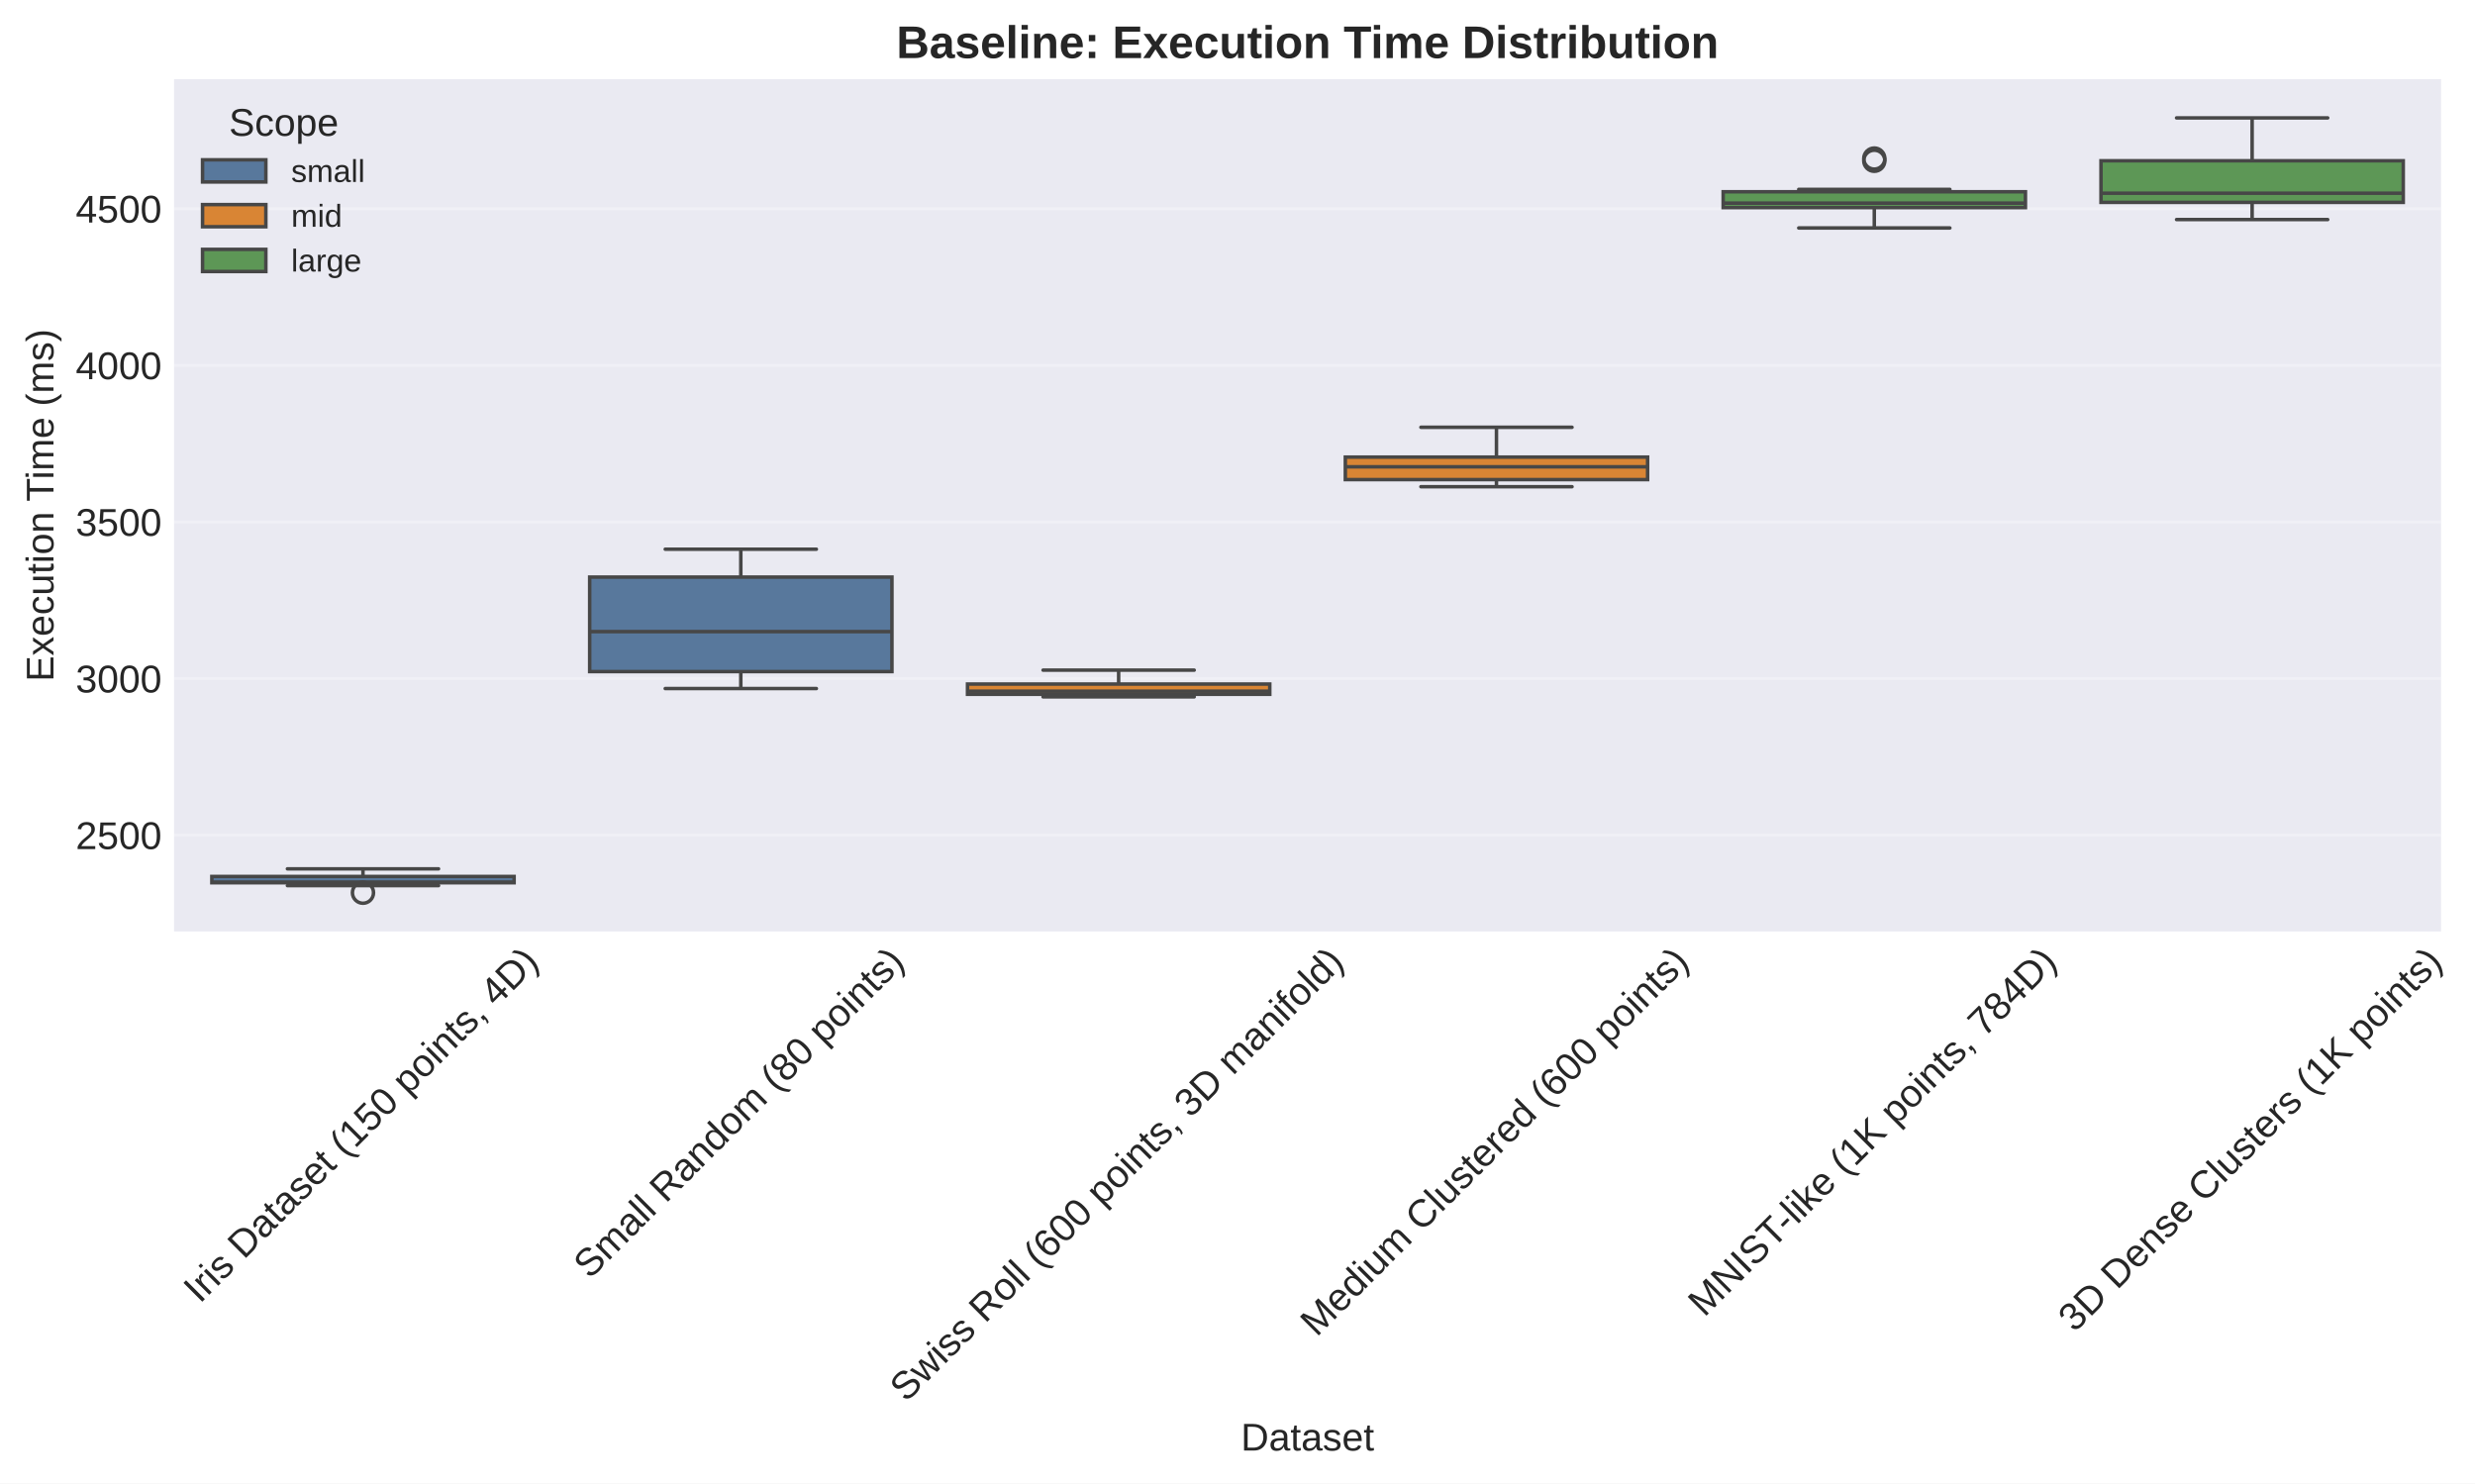
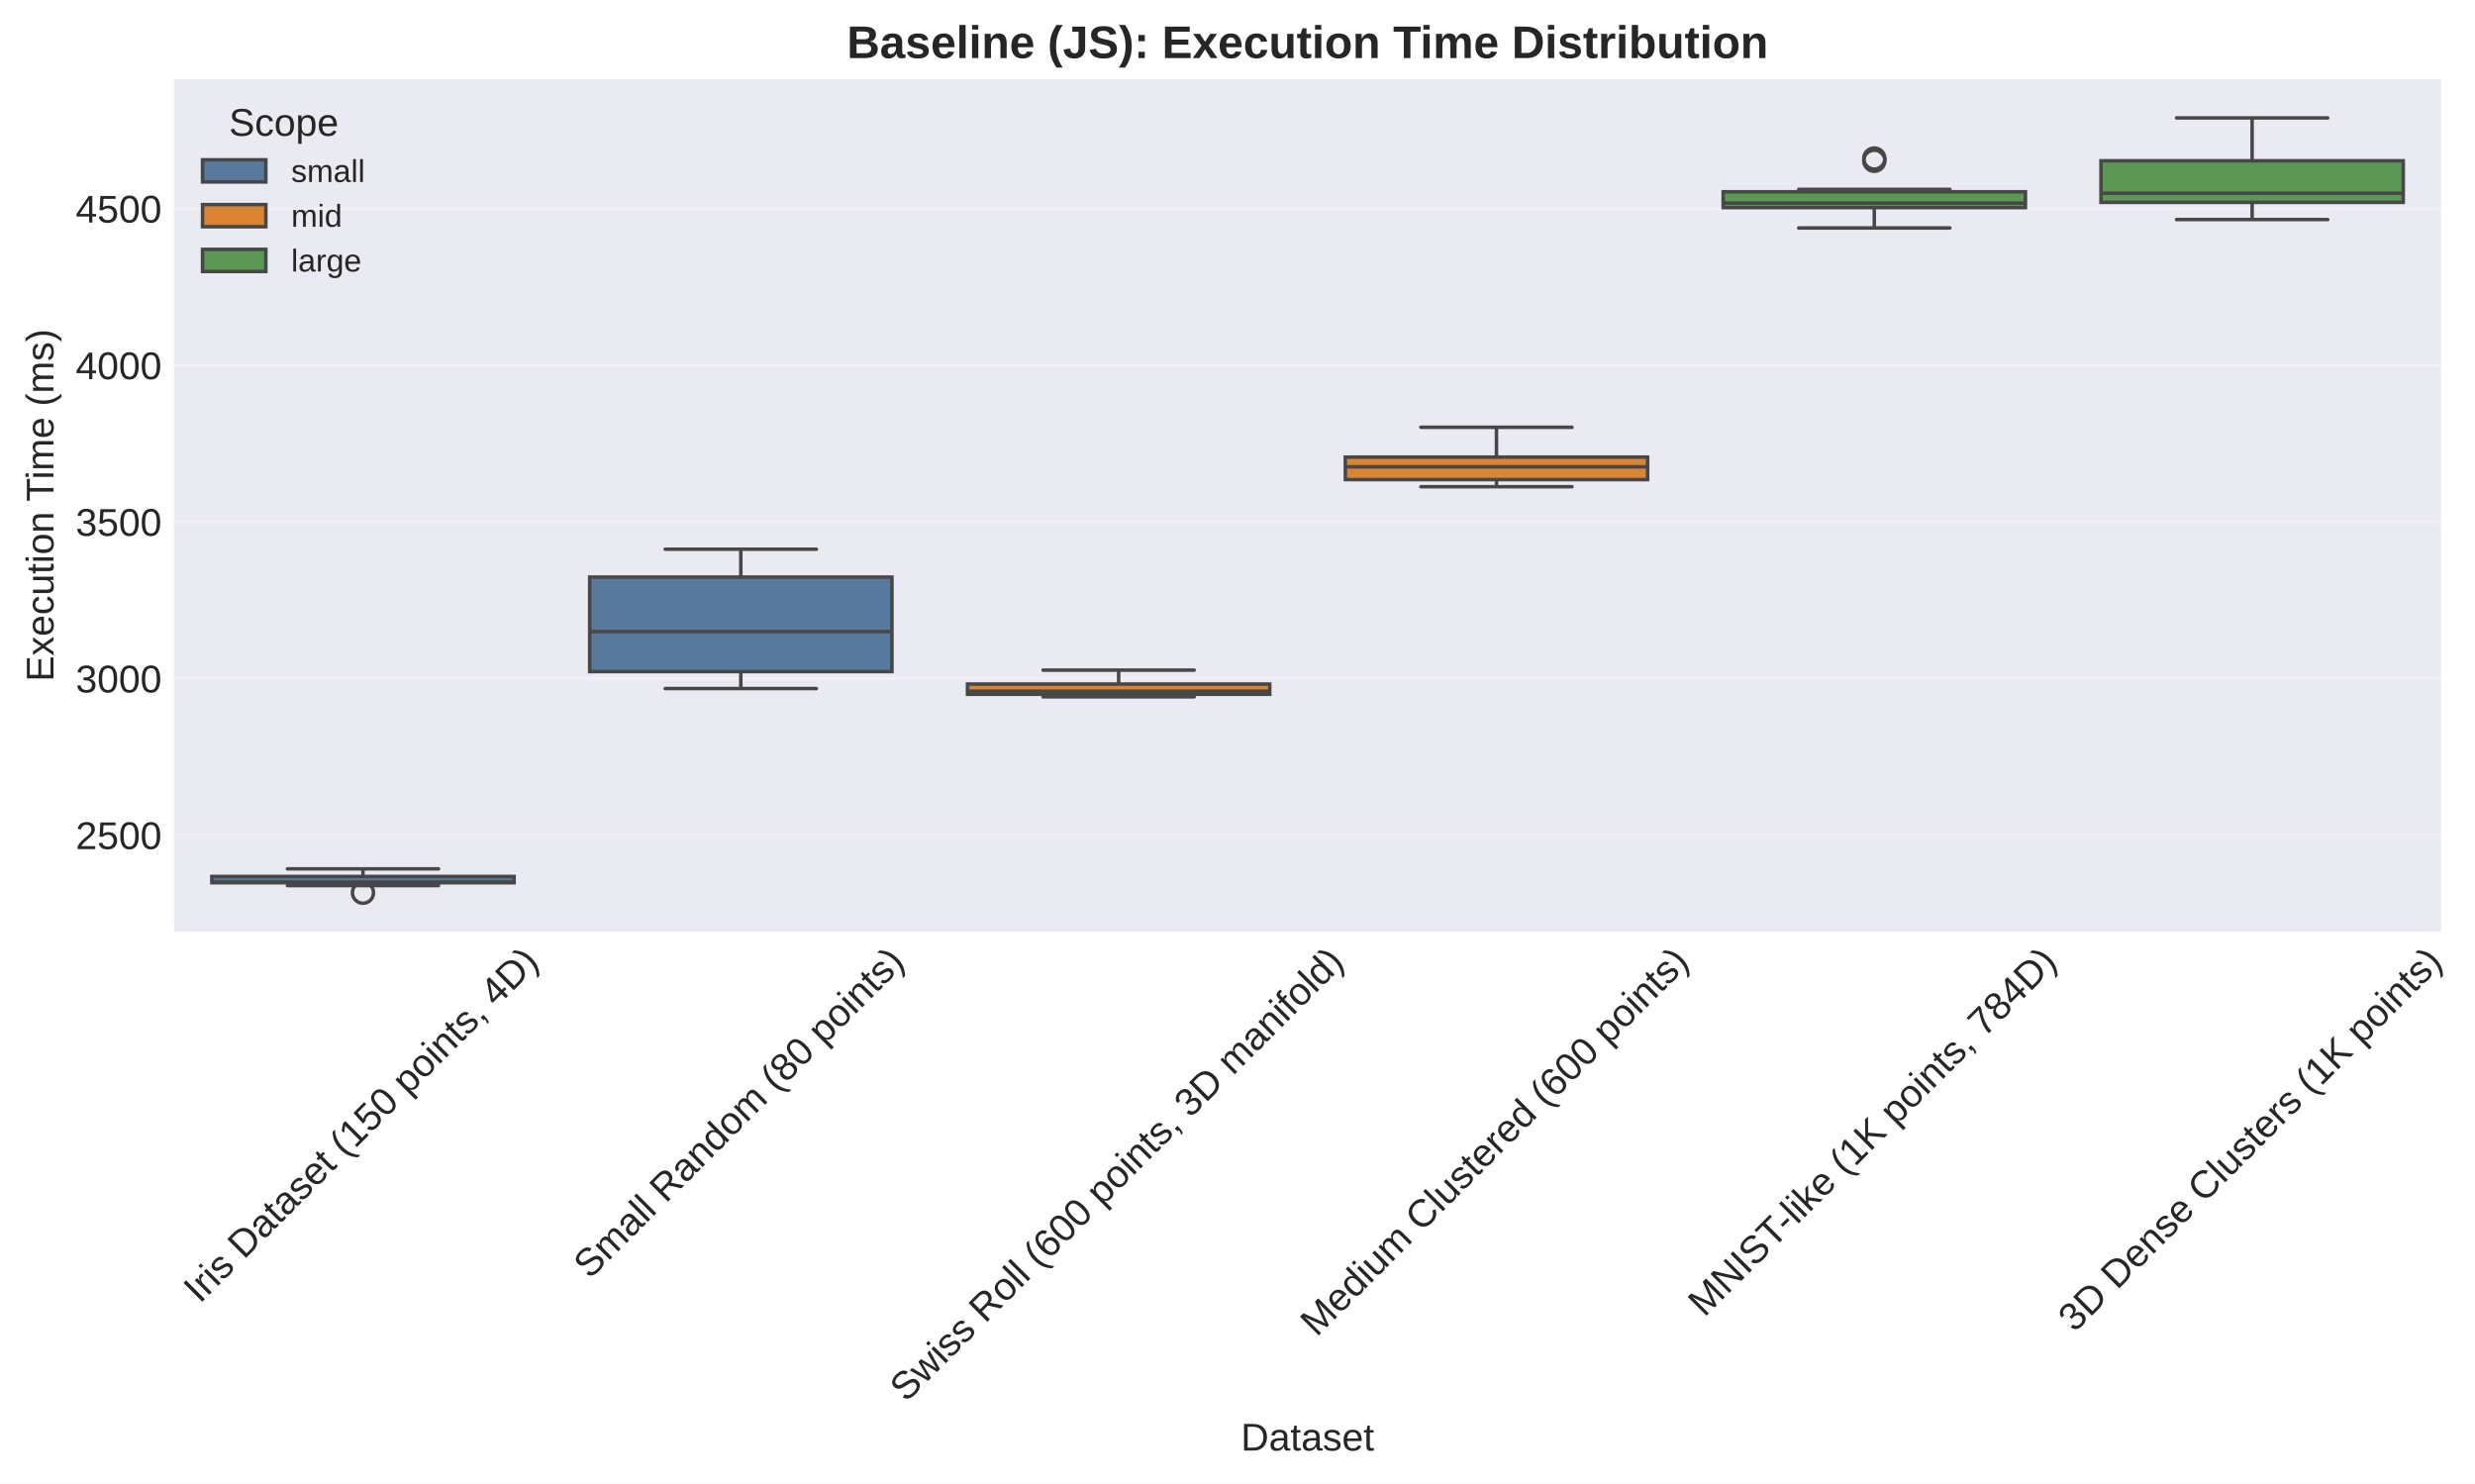
<svg xmlns="http://www.w3.org/2000/svg" xmlns:xlink="http://www.w3.org/1999/xlink" width="703.728pt" height="421.828pt" viewBox="0 0 703.728 421.828" version="1.1">
  <defs>
    <style type="text/css">*{stroke-linejoin: round; stroke-linecap: butt}</style>
  </defs>
  <g id="figure_1">
    <g id="patch_1">
      <path d="M 0 421.828  L 703.728 421.828  L 703.728 0  L 0 0  z " style="fill: #ffffff" />
    </g>
    <g id="axes_1">
      <g id="patch_2">
        <path d="M 49.491 264.842  L 694.073 264.842  L 694.073 22.505  L 49.491 22.505  z " style="fill: #eaeaf2" />
      </g>
      <g id="matplotlib.axis_1">
        <g id="xtick_1">
          <g id="line2d_1" />
          <g id="text_1">
            <text style="font-size: 11px; font-family: 'Arial', 'Liberation Sans', 'DejaVu Sans', 'Bitstream Vera Sans', sans-serif; fill: #262626" transform="translate(56.8038 370.8341) rotate(-45)">Iris Dataset (150 points, 4D)</text>
          </g>
        </g>
        <g id="xtick_2">
          <g id="line2d_2" />
          <g id="text_2">
            <text style="font-size: 11px; font-family: 'Arial', 'Liberation Sans', 'DejaVu Sans', 'Bitstream Vera Sans', sans-serif; fill: #262626" transform="translate(167.6917 363.9188) rotate(-45)">Small Random (80 points)</text>
          </g>
        </g>
        <g id="xtick_3">
          <g id="line2d_3" />
          <g id="text_3">
            <text style="font-size: 11px; font-family: 'Arial', 'Liberation Sans', 'DejaVu Sans', 'Bitstream Vera Sans', sans-serif; fill: #262626" transform="translate(257.6156 398.9315) rotate(-45)">Swiss Roll (600 points, 3D manifold)</text>
          </g>
        </g>
        <g id="xtick_4">
          <g id="line2d_4" />
          <g id="text_4">
            <text style="font-size: 11px; font-family: 'Arial', 'Liberation Sans', 'DejaVu Sans', 'Bitstream Vera Sans', sans-serif; fill: #262626" transform="translate(374.3384 380.3465) rotate(-45)">Medium Clustered (600 points)</text>
          </g>
        </g>
        <g id="xtick_5">
          <g id="line2d_5" />
          <g id="text_5">
            <text style="font-size: 11px; font-family: 'Arial', 'Liberation Sans', 'DejaVu Sans', 'Bitstream Vera Sans', sans-serif; fill: #262626" transform="translate(484.5828 374.7183) rotate(-45)">MNIST-like (1K points, 784D)</text>
          </g>
        </g>
        <g id="xtick_6">
          <g id="line2d_6" />
          <g id="text_6">
            <text style="font-size: 11px; font-family: 'Arial', 'Liberation Sans', 'DejaVu Sans', 'Bitstream Vera Sans', sans-serif; fill: #262626" transform="translate(589.8492 379.0461) rotate(-45)">3D Dense Clusters (1K points)</text>
          </g>
        </g>
        <g id="text_7">
          <text style="font-size: 11px; font-family: 'Arial', 'Liberation Sans', 'DejaVu Sans', 'Bitstream Vera Sans', sans-serif; text-anchor: middle; fill: #262626" x="371.782" y="412.442" transform="rotate(-0 371.7818 412.4422)">Dataset</text>
        </g>
      </g>
      <g id="matplotlib.axis_2">
        <g id="ytick_1">
          <g id="line2d_7">
            <path d="M 49.491 237.483  L 694.073 237.483  " clip-path="url(#pdd51288ab9)" style="fill: none; stroke: #ffffff; stroke-opacity: 0.3; stroke-width: 0.8; stroke-linecap: round" />
          </g>
          <g id="line2d_8" />
          <g id="text_8">
            <text style="font-size: 11px; font-family: 'Arial', 'Liberation Sans', 'DejaVu Sans', 'Bitstream Vera Sans', sans-serif; text-anchor: end; fill: #262626" x="45.991" y="241.42" transform="rotate(-0 45.99094 241.4198)">2500</text>
          </g>
        </g>
        <g id="ytick_2">
          <g id="line2d_9">
            <path d="M 49.491 192.95  L 694.073 192.95  " clip-path="url(#pdd51288ab9)" style="fill: none; stroke: #ffffff; stroke-opacity: 0.3; stroke-width: 0.8; stroke-linecap: round" />
          </g>
          <g id="line2d_10" />
          <g id="text_9">
            <text style="font-size: 11px; font-family: 'Arial', 'Liberation Sans', 'DejaVu Sans', 'Bitstream Vera Sans', sans-serif; text-anchor: end; fill: #262626" x="45.991" y="196.887" transform="rotate(-0 45.99094 196.8865)">3000</text>
          </g>
        </g>
        <g id="ytick_3">
          <g id="line2d_11">
            <path d="M 49.491 148.416  L 694.073 148.416  " clip-path="url(#pdd51288ab9)" style="fill: none; stroke: #ffffff; stroke-opacity: 0.3; stroke-width: 0.8; stroke-linecap: round" />
          </g>
          <g id="line2d_12" />
          <g id="text_10">
            <text style="font-size: 11px; font-family: 'Arial', 'Liberation Sans', 'DejaVu Sans', 'Bitstream Vera Sans', sans-serif; text-anchor: end; fill: #262626" x="45.991" y="152.353" transform="rotate(-0 45.99094 152.3532)">3500</text>
          </g>
        </g>
        <g id="ytick_4">
          <g id="line2d_13">
            <path d="M 49.491 103.883  L 694.073 103.883  " clip-path="url(#pdd51288ab9)" style="fill: none; stroke: #ffffff; stroke-opacity: 0.3; stroke-width: 0.8; stroke-linecap: round" />
          </g>
          <g id="line2d_14" />
          <g id="text_11">
            <text style="font-size: 11px; font-family: 'Arial', 'Liberation Sans', 'DejaVu Sans', 'Bitstream Vera Sans', sans-serif; text-anchor: end; fill: #262626" x="45.991" y="107.82" transform="rotate(-0 45.99094 107.8199)">4000</text>
          </g>
        </g>
        <g id="ytick_5">
          <g id="line2d_15">
            <path d="M 49.491 59.35  L 694.073 59.35  " clip-path="url(#pdd51288ab9)" style="fill: none; stroke: #ffffff; stroke-opacity: 0.3; stroke-width: 0.8; stroke-linecap: round" />
          </g>
          <g id="line2d_16" />
          <g id="text_12">
            <text style="font-size: 11px; font-family: 'Arial', 'Liberation Sans', 'DejaVu Sans', 'Bitstream Vera Sans', sans-serif; text-anchor: end; fill: #262626" x="45.991" y="63.287" transform="rotate(-0 45.99094 63.28658)">4500</text>
          </g>
        </g>
        <g id="text_13">
          <text style="font-size: 11px; font-family: 'Arial', 'Liberation Sans', 'DejaVu Sans', 'Bitstream Vera Sans', sans-serif; text-anchor: middle; fill: #262626" x="15.208" y="143.674" transform="rotate(-90 15.20766 143.6736)">Execution Time (ms)</text>
        </g>
      </g>
      <g id="patch_3">
        <path d="M 103.206 460.15  L 103.206 460.15  L 103.206 460.15  L 103.206 460.15  z " clip-path="url(#pdd51288ab9)" style="fill: #58789c; stroke: #474747; stroke-linejoin: miter" />
      </g>
      <g id="patch_4">
        <path d="M 103.206 460.15  L 103.206 460.15  L 103.206 460.15  L 103.206 460.15  z " clip-path="url(#pdd51288ab9)" style="fill: #d98534; stroke: #474747; stroke-linejoin: miter" />
      </g>
      <g id="patch_5">
        <path d="M 103.206 460.15  L 103.206 460.15  L 103.206 460.15  L 103.206 460.15  z " clip-path="url(#pdd51288ab9)" style="fill: #5d9756; stroke: #474747; stroke-linejoin: miter" />
      </g>
      <g id="patch_6">
        <path d="M 60.234 250.997  L 146.178 250.997  L 146.178 249.209  L 60.234 249.209  L 60.234 250.997  z " clip-path="url(#pdd51288ab9)" style="fill: #58789c; stroke: #474747; stroke-linejoin: miter" />
      </g>
      <g id="line2d_17">
        <path d="M 103.206 250.997  L 103.206 251.814  " clip-path="url(#pdd51288ab9)" style="fill: none; stroke: #474747" />
      </g>
      <g id="line2d_18">
        <path d="M 103.206 249.209  L 103.206 247.04  " clip-path="url(#pdd51288ab9)" style="fill: none; stroke: #474747" />
      </g>
      <g id="line2d_19">
        <path d="M 81.72 251.814  L 124.692 251.814  " clip-path="url(#pdd51288ab9)" style="fill: none; stroke: #474747; stroke-linecap: round" />
      </g>
      <g id="line2d_20">
        <path d="M 81.72 247.04  L 124.692 247.04  " clip-path="url(#pdd51288ab9)" style="fill: none; stroke: #474747; stroke-linecap: round" />
      </g>
      <g id="line2d_21">
        <defs>
          <path id="m58503fdd49" d="M 0 3  C 0.796 3 1.559 2.684 2.121 2.121  C 2.684 1.559 3 0.796 3 0  C 3 -0.796 2.684 -1.559 2.121 -2.121  C 1.559 -2.684 0.796 -3 0 -3  C -0.796 -3 -1.559 -2.684 -2.121 -2.121  C -2.684 -1.559 -3 -0.796 -3 0  C -3 0.796 -2.684 1.559 -2.121 2.121  C -1.559 2.684 -0.796 3 0 3  z " style="stroke: #474747" />
        </defs>
        <g clip-path="url(#pdd51288ab9)">
          <use xlink:href="#m58503fdd49" x="103.206" y="253.827" style="fill-opacity: 0; stroke: #474747" />
        </g>
      </g>
      <g id="patch_7">
        <path d="M 167.664 190.957  L 253.608 190.957  L 253.608 164.088  L 167.664 164.088  L 167.664 190.957  z " clip-path="url(#pdd51288ab9)" style="fill: #58789c; stroke: #474747; stroke-linejoin: miter" />
      </g>
      <g id="line2d_22">
        <path d="M 210.636 190.957  L 210.636 195.782  " clip-path="url(#pdd51288ab9)" style="fill: none; stroke: #474747" />
      </g>
      <g id="line2d_23">
        <path d="M 210.636 164.088  L 210.636 156.156  " clip-path="url(#pdd51288ab9)" style="fill: none; stroke: #474747" />
      </g>
      <g id="line2d_24">
        <path d="M 189.15 195.782  L 232.122 195.782  " clip-path="url(#pdd51288ab9)" style="fill: none; stroke: #474747; stroke-linecap: round" />
      </g>
      <g id="line2d_25">
        <path d="M 189.15 156.156  L 232.122 156.156  " clip-path="url(#pdd51288ab9)" style="fill: none; stroke: #474747; stroke-linecap: round" />
      </g>
      <g id="line2d_26" />
      <g id="patch_8">
        <path d="M 275.095 197.412  L 361.039 197.412  L 361.039 194.502  L 275.095 194.502  L 275.095 197.412  z " clip-path="url(#pdd51288ab9)" style="fill: #d98534; stroke: #474747; stroke-linejoin: miter" />
      </g>
      <g id="line2d_27">
        <path d="M 318.067 197.412  L 318.067 198.142  " clip-path="url(#pdd51288ab9)" style="fill: none; stroke: #474747" />
      </g>
      <g id="line2d_28">
        <path d="M 318.067 194.502  L 318.067 190.545  " clip-path="url(#pdd51288ab9)" style="fill: none; stroke: #474747" />
      </g>
      <g id="line2d_29">
        <path d="M 296.581 198.142  L 339.553 198.142  " clip-path="url(#pdd51288ab9)" style="fill: none; stroke: #474747; stroke-linecap: round" />
      </g>
      <g id="line2d_30">
        <path d="M 296.581 190.545  L 339.553 190.545  " clip-path="url(#pdd51288ab9)" style="fill: none; stroke: #474747; stroke-linecap: round" />
      </g>
      <g id="line2d_31" />
      <g id="patch_9">
        <path d="M 382.525 136.37  L 468.469 136.37  L 468.469 129.973  L 382.525 129.973  L 382.525 136.37  z " clip-path="url(#pdd51288ab9)" style="fill: #d98534; stroke: #474747; stroke-linejoin: miter" />
      </g>
      <g id="line2d_32">
        <path d="M 425.497 136.37  L 425.497 138.387  " clip-path="url(#pdd51288ab9)" style="fill: none; stroke: #474747" />
      </g>
      <g id="line2d_33">
        <path d="M 425.497 129.973  L 425.497 121.492  " clip-path="url(#pdd51288ab9)" style="fill: none; stroke: #474747" />
      </g>
      <g id="line2d_34">
        <path d="M 404.011 138.387  L 446.983 138.387  " clip-path="url(#pdd51288ab9)" style="fill: none; stroke: #474747; stroke-linecap: round" />
      </g>
      <g id="line2d_35">
        <path d="M 404.011 121.492  L 446.983 121.492  " clip-path="url(#pdd51288ab9)" style="fill: none; stroke: #474747; stroke-linecap: round" />
      </g>
      <g id="line2d_36" />
      <g id="patch_10">
        <path d="M 489.955 59.036  L 575.899 59.036  L 575.899 54.522  L 489.955 54.522  L 489.955 59.036  z " clip-path="url(#pdd51288ab9)" style="fill: #5d9756; stroke: #474747; stroke-linejoin: miter" />
      </g>
      <g id="line2d_37">
        <path d="M 532.927 59.036  L 532.927 64.818  " clip-path="url(#pdd51288ab9)" style="fill: none; stroke: #474747" />
      </g>
      <g id="line2d_38">
        <path d="M 532.927 54.522  L 532.927 53.845  " clip-path="url(#pdd51288ab9)" style="fill: none; stroke: #474747" />
      </g>
      <g id="line2d_39">
        <path d="M 511.441 64.818  L 554.413 64.818  " clip-path="url(#pdd51288ab9)" style="fill: none; stroke: #474747; stroke-linecap: round" />
      </g>
      <g id="line2d_40">
        <path d="M 511.441 53.845  L 554.413 53.845  " clip-path="url(#pdd51288ab9)" style="fill: none; stroke: #474747; stroke-linecap: round" />
      </g>
      <g id="line2d_41">
        <g clip-path="url(#pdd51288ab9)">
          <use xlink:href="#m58503fdd49" x="532.927" y="45.714" style="fill-opacity: 0; stroke: #474747" />
          <use xlink:href="#m58503fdd49" x="532.927" y="45.081" style="fill-opacity: 0; stroke: #474747" />
        </g>
      </g>
      <g id="patch_11">
        <path d="M 597.385 57.544  L 683.33 57.544  L 683.33 45.711  L 597.385 45.711  L 597.385 57.544  z " clip-path="url(#pdd51288ab9)" style="fill: #5d9756; stroke: #474747; stroke-linejoin: miter" />
      </g>
      <g id="line2d_42">
        <path d="M 640.357 57.544  L 640.357 62.431  " clip-path="url(#pdd51288ab9)" style="fill: none; stroke: #474747" />
      </g>
      <g id="line2d_43">
        <path d="M 640.357 45.711  L 640.357 33.52  " clip-path="url(#pdd51288ab9)" style="fill: none; stroke: #474747" />
      </g>
      <g id="line2d_44">
        <path d="M 618.871 62.431  L 661.844 62.431  " clip-path="url(#pdd51288ab9)" style="fill: none; stroke: #474747; stroke-linecap: round" />
      </g>
      <g id="line2d_45">
        <path d="M 618.871 33.52  L 661.844 33.52  " clip-path="url(#pdd51288ab9)" style="fill: none; stroke: #474747; stroke-linecap: round" />
      </g>
      <g id="line2d_46" />
      <g id="line2d_47">
        <path d="M 60.234 250.83  L 146.178 250.83  " clip-path="url(#pdd51288ab9)" style="fill: none; stroke: #474747" />
      </g>
      <g id="line2d_48">
        <path d="M 167.664 179.59  L 253.608 179.59  " clip-path="url(#pdd51288ab9)" style="fill: none; stroke: #474747" />
      </g>
      <g id="line2d_49">
        <path d="M 275.095 196.526  L 361.039 196.526  " clip-path="url(#pdd51288ab9)" style="fill: none; stroke: #474747" />
      </g>
      <g id="line2d_50">
        <path d="M 382.525 132.732  L 468.469 132.732  " clip-path="url(#pdd51288ab9)" style="fill: none; stroke: #474747" />
      </g>
      <g id="line2d_51">
        <path d="M 489.955 57.764  L 575.899 57.764  " clip-path="url(#pdd51288ab9)" style="fill: none; stroke: #474747" />
      </g>
      <g id="line2d_52">
        <path d="M 597.385 54.937  L 683.33 54.937  " clip-path="url(#pdd51288ab9)" style="fill: none; stroke: #474747" />
      </g>
      <g id="patch_12">
        <path d="M 49.491 264.842  L 49.491 22.505  " style="fill: none" />
      </g>
      <g id="patch_13">
        <path d="M 694.073 264.842  L 694.073 22.505  " style="fill: none" />
      </g>
      <g id="patch_14">
        <path d="M 49.491 264.842  L 694.073 264.842  " style="fill: none" />
      </g>
      <g id="patch_15">
        <path d="M 49.491 22.505  L 694.073 22.505  " style="fill: none" />
      </g>
      <g id="text_14">
-         <text style="font-weight: 700; font-size: 13px; font-family: 'Arial', 'Liberation Sans', 'DejaVu Sans', 'Bitstream Vera Sans', sans-serif; text-anchor: middle; fill: #262626" x="371.782" y="16.505" transform="rotate(-0 371.7818 16.50516)">Baseline: Execution Time Distribution</text>
+         <text style="font-weight: 700; font-size: 13px; font-family: 'Arial', 'Liberation Sans', 'DejaVu Sans', 'Bitstream Vera Sans', sans-serif; text-anchor: middle; fill: #262626" x="371.782" y="16.505" transform="rotate(-0 371.7818 16.50516)">Baseline (JS): Execution Time Distribution</text>
      </g>
      <g id="legend_1">
        <g id="text_15">
          <text style="font-size: 11px; font-family: 'Arial', 'Liberation Sans', 'DejaVu Sans', 'Bitstream Vera Sans', sans-serif; text-anchor: start; fill: #262626" x="65.097" y="38.613" transform="rotate(-0 65.09719 38.61281)">Scope</text>
        </g>
        <g id="patch_16">
          <path d="M 57.591 51.741  L 75.591 51.741  L 75.591 45.441  L 57.591 45.441  z " style="fill: #58789c; stroke: #474747; stroke-linejoin: miter" />
        </g>
        <g id="text_16">
          <text style="font-size: 9px; font-family: 'Arial', 'Liberation Sans', 'DejaVu Sans', 'Bitstream Vera Sans', sans-serif; text-anchor: start; fill: #262626" x="82.791" y="51.741" transform="rotate(-0 82.79094 51.74109)">small</text>
        </g>
        <g id="patch_17">
          <path d="M 57.591 64.472  L 75.591 64.472  L 75.591 58.172  L 57.591 58.172  z " style="fill: #d98534; stroke: #474747; stroke-linejoin: miter" />
        </g>
        <g id="text_17">
          <text style="font-size: 9px; font-family: 'Arial', 'Liberation Sans', 'DejaVu Sans', 'Bitstream Vera Sans', sans-serif; text-anchor: start; fill: #262626" x="82.791" y="64.472" transform="rotate(-0 82.79094 64.47187)">mid</text>
        </g>
        <g id="patch_18">
          <path d="M 57.591 77.203  L 75.591 77.203  L 75.591 70.903  L 57.591 70.903  z " style="fill: #5d9756; stroke: #474747; stroke-linejoin: miter" />
        </g>
        <g id="text_18">
          <text style="font-size: 9px; font-family: 'Arial', 'Liberation Sans', 'DejaVu Sans', 'Bitstream Vera Sans', sans-serif; text-anchor: start; fill: #262626" x="82.791" y="77.203" transform="rotate(-0 82.79094 77.20266)">large</text>
        </g>
      </g>
    </g>
  </g>
  <defs>
    <clipPath id="pdd51288ab9">
      <rect x="49.491" y="22.505" width="644.582" height="242.337" />
    </clipPath>
  </defs>
</svg>
